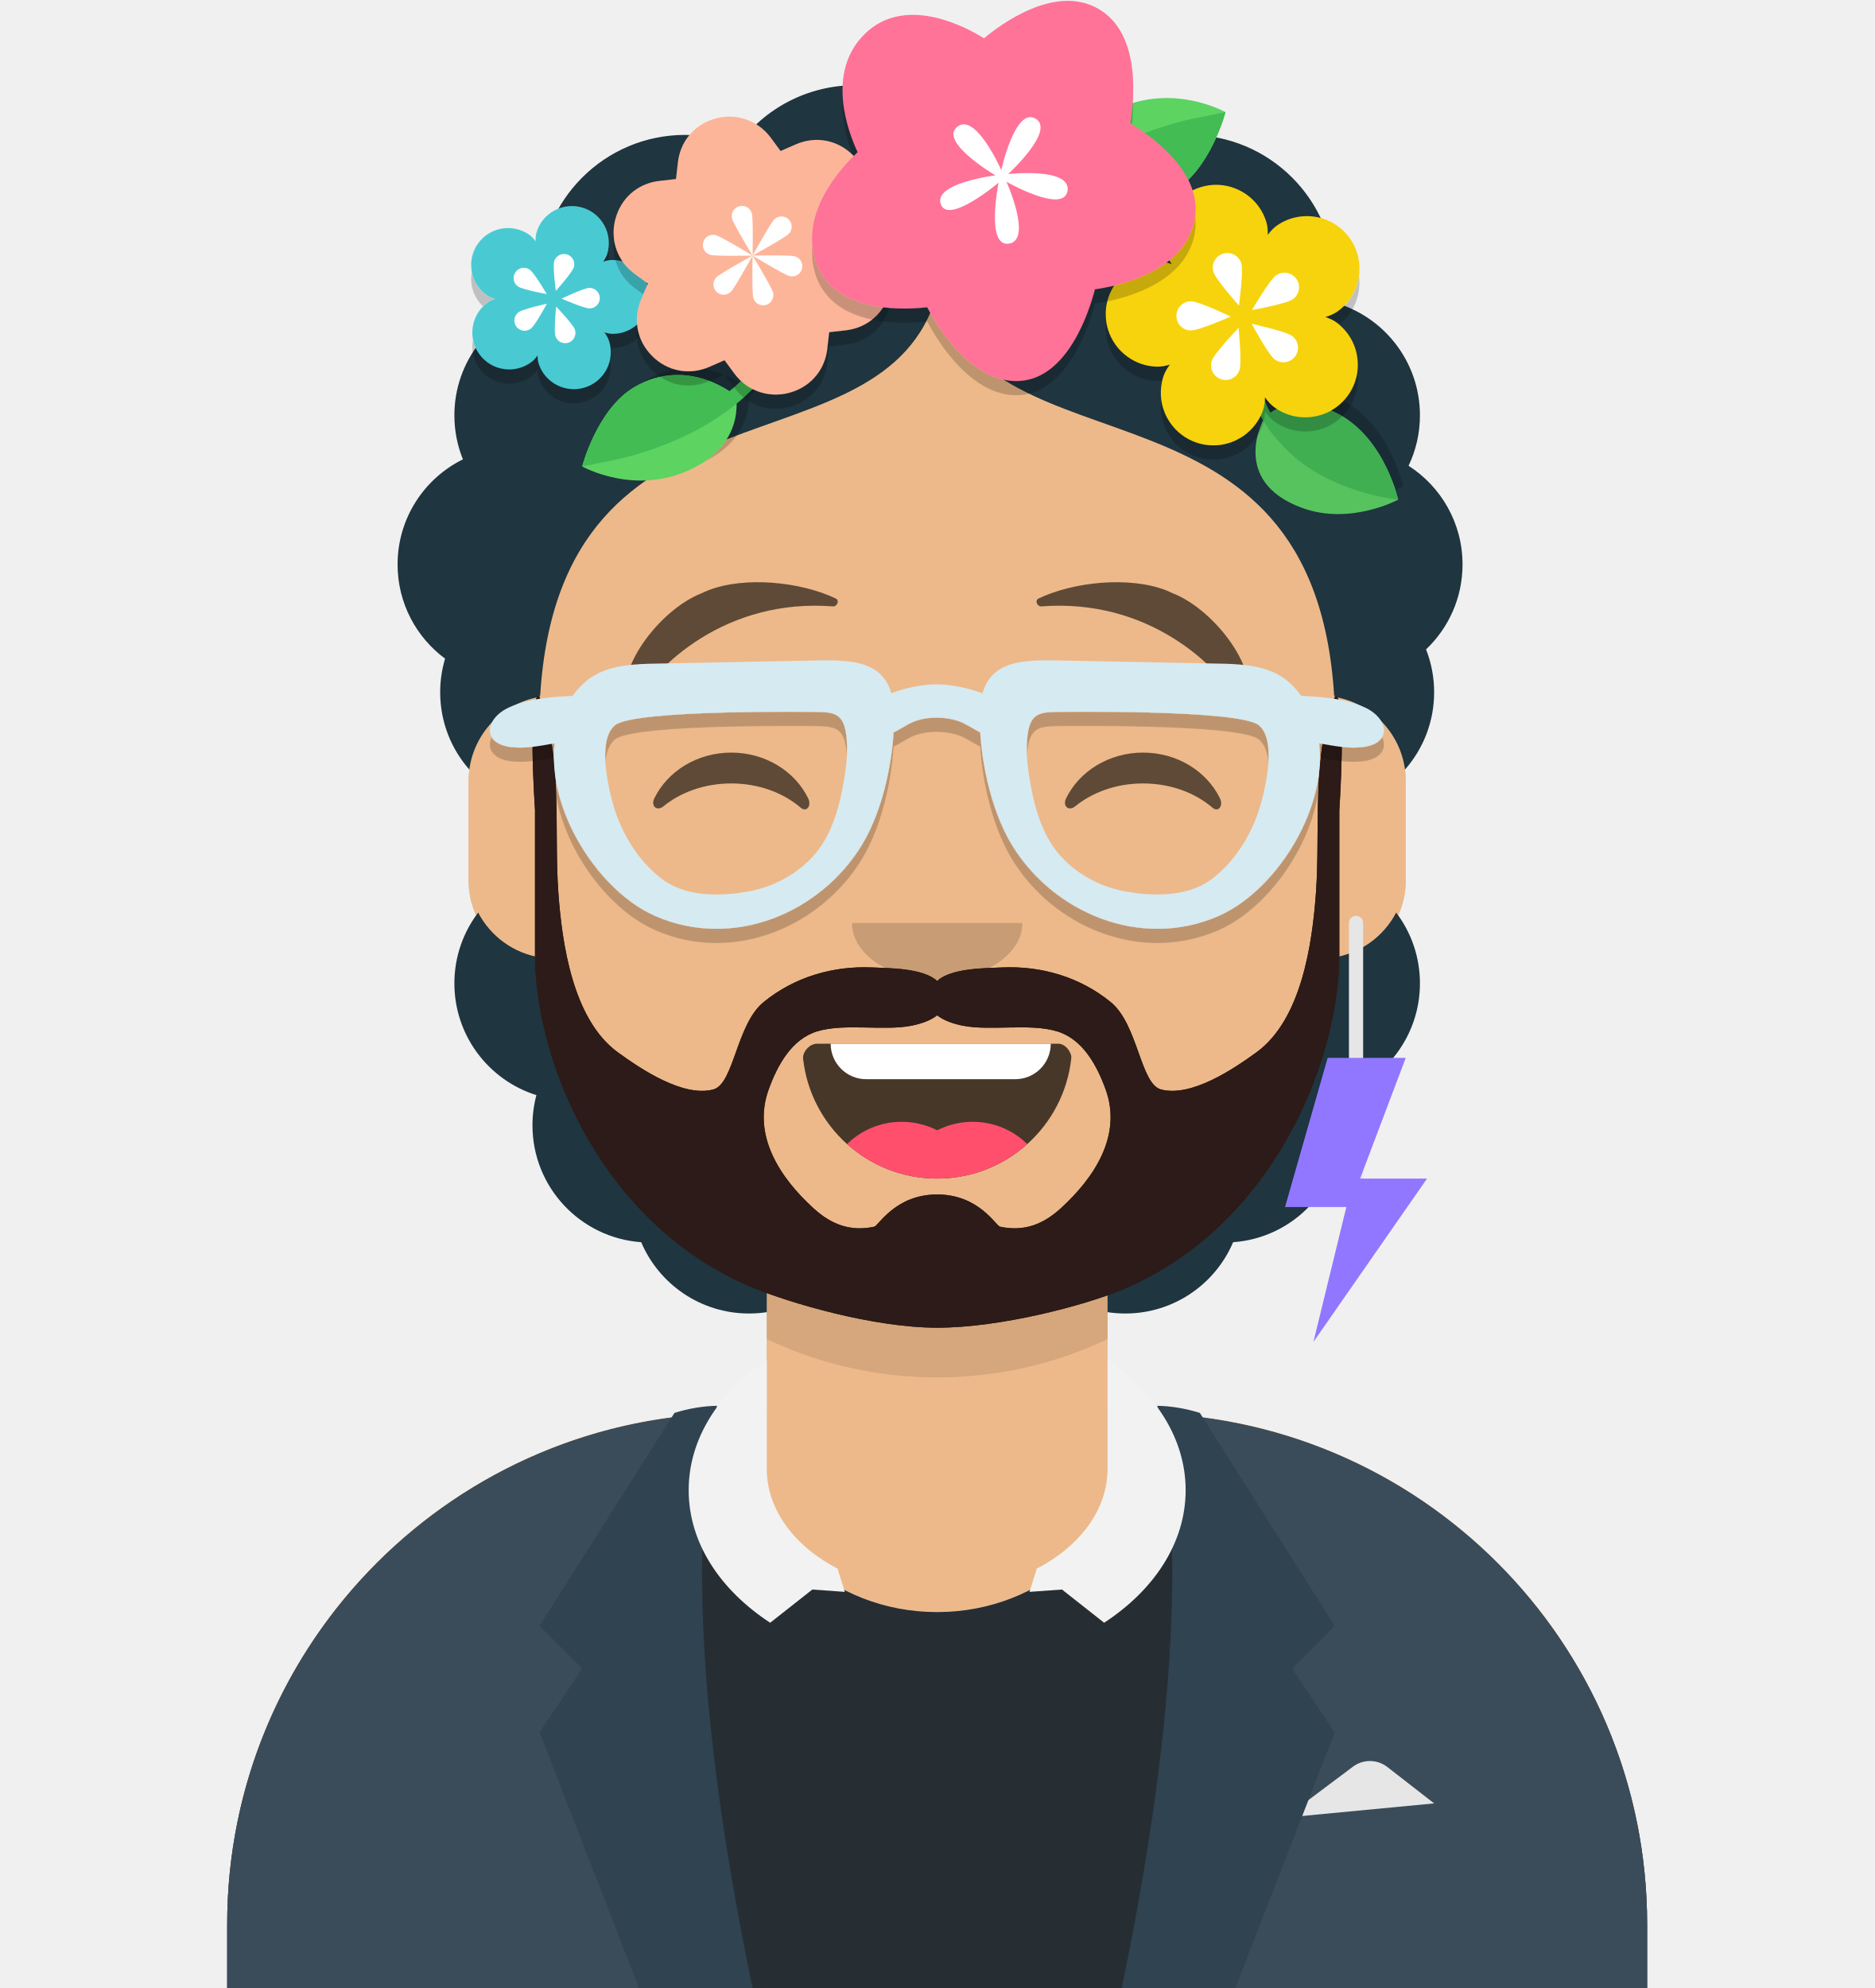
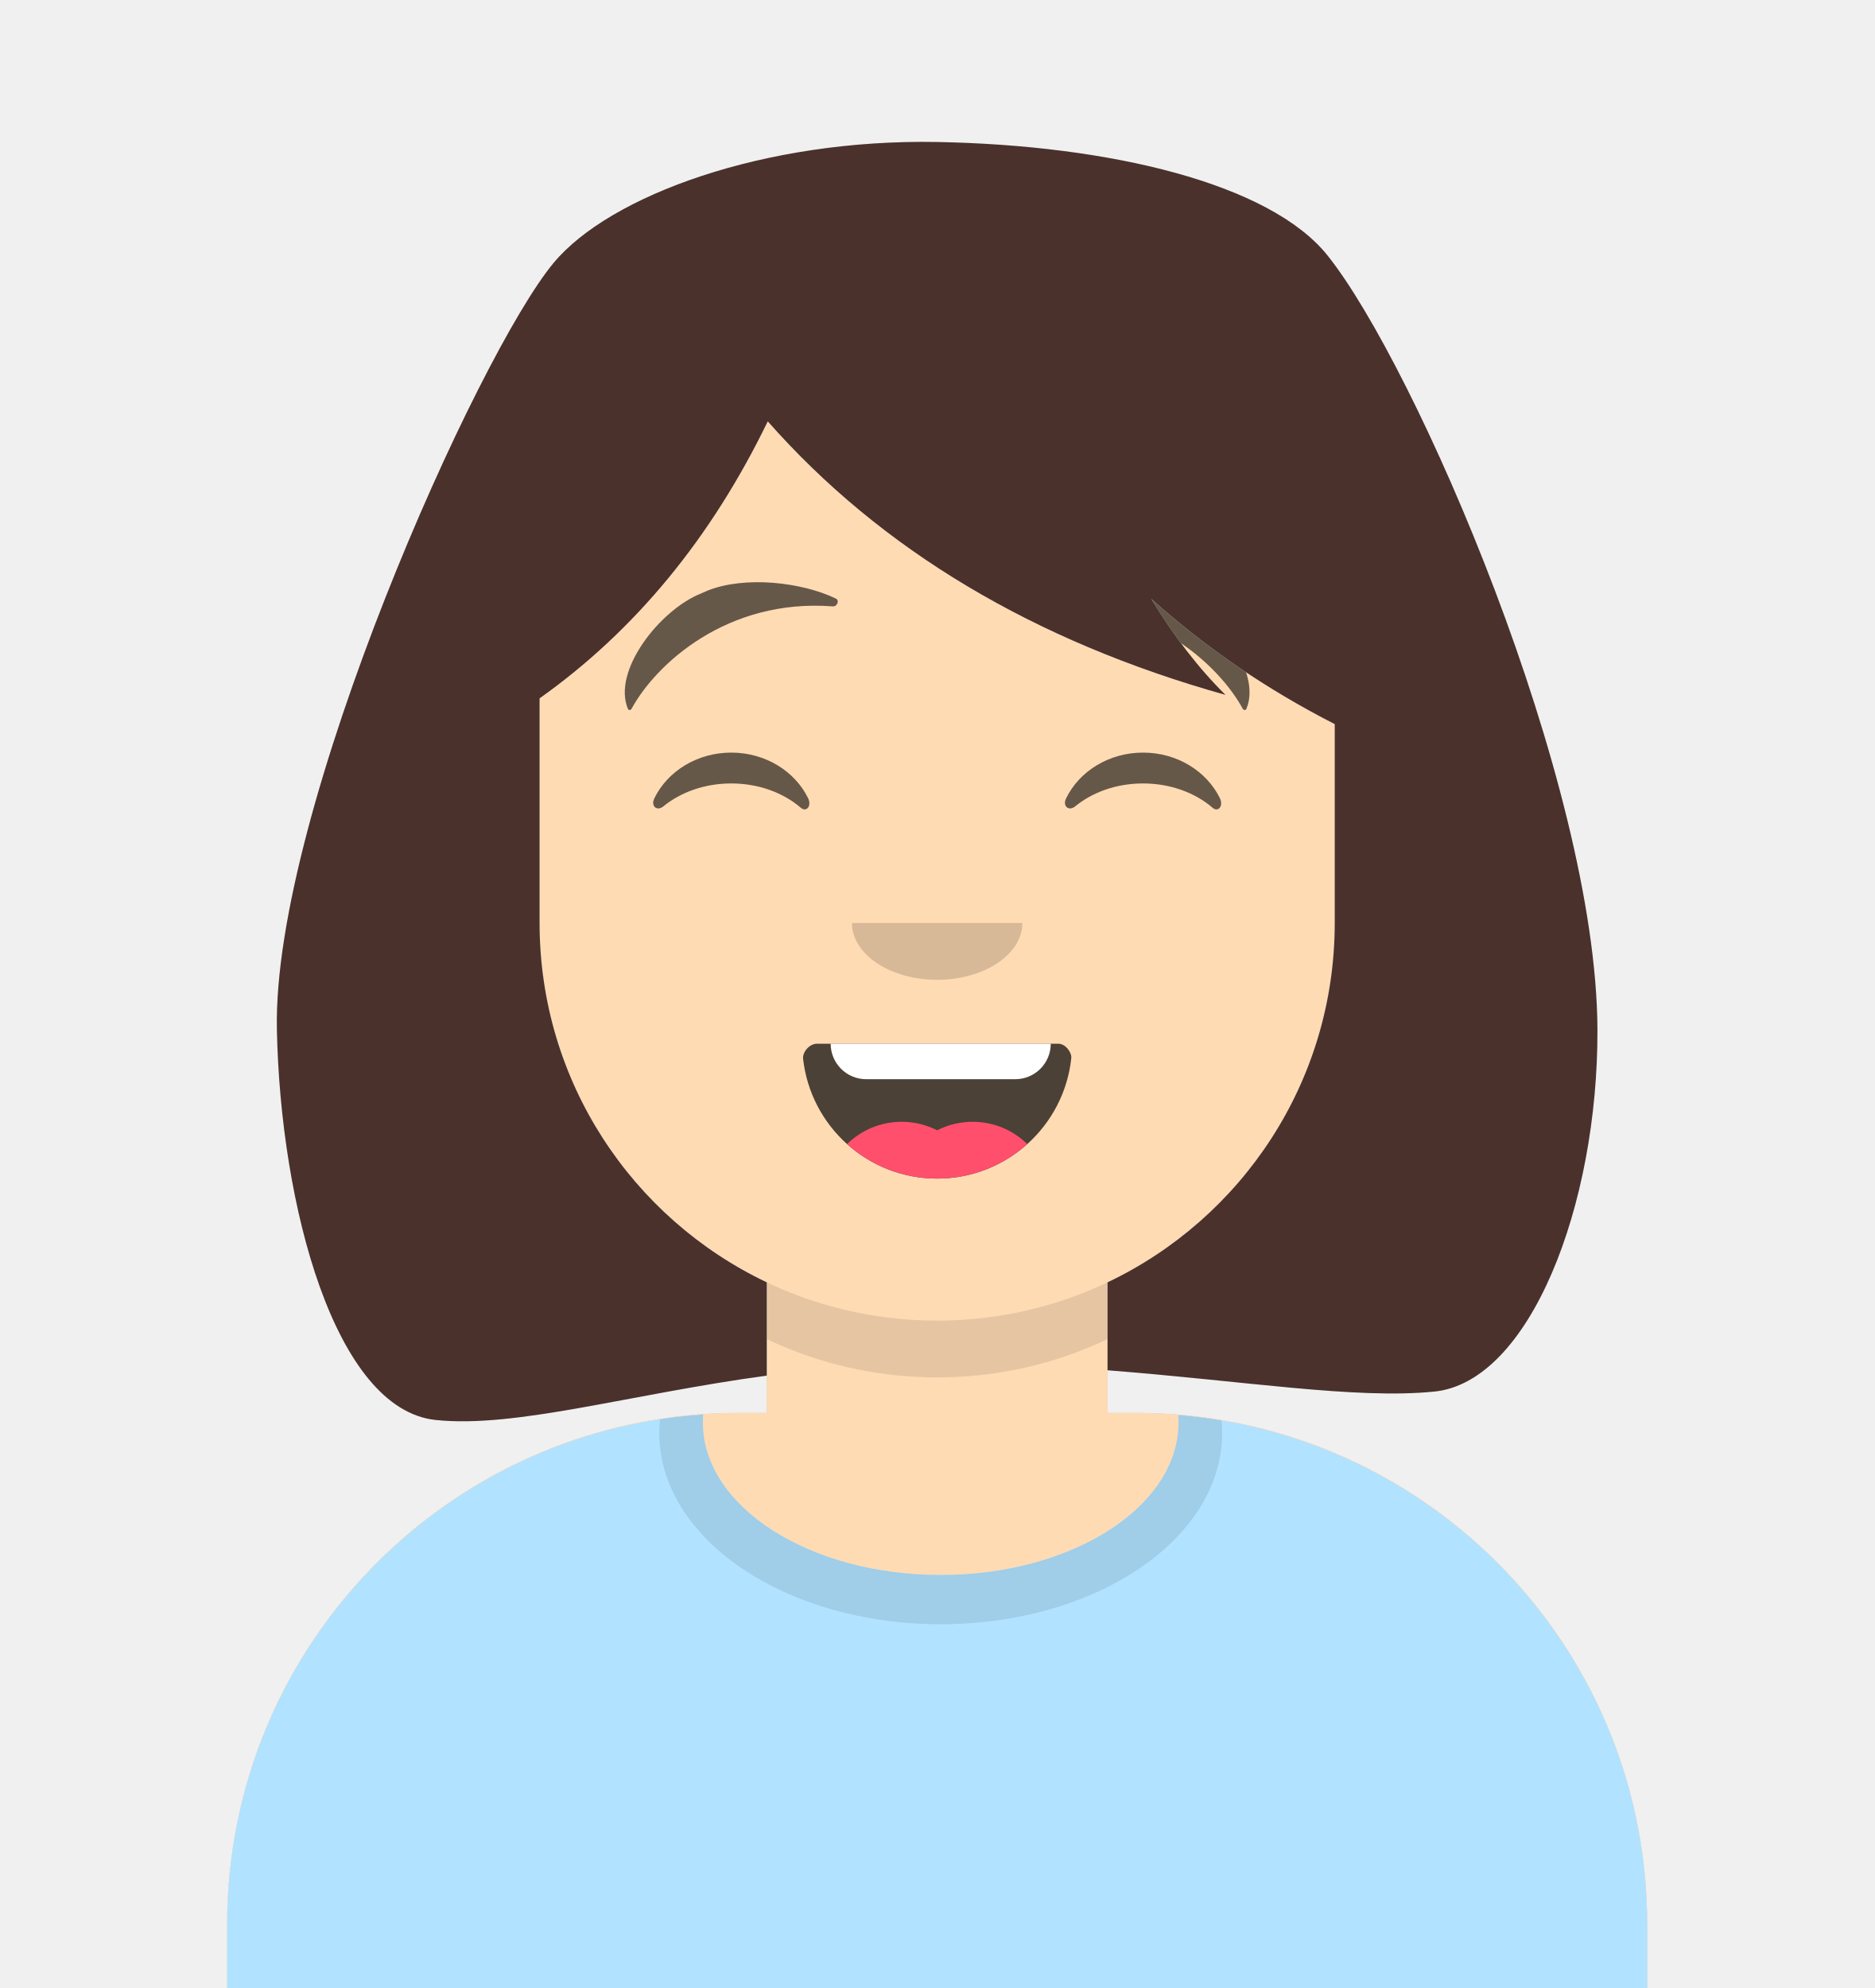
<svg xmlns="http://www.w3.org/2000/svg" xmlns:xlink="http://www.w3.org/1999/xlink" width="264px" height="280px" viewBox="0 0 264 280" version="1.1">
  <defs>
-     <circle id="react-path-1465645" cx="120" cy="120" r="120" />
-     <path d="M12,160 C12,226.274 65.726,280 132,280 C198.274,280 252,226.274 252,160 L264,160 L264,-1.42108547e-14 L-3.19744231e-14,-1.42108547e-14 L-3.19744231e-14,160 L12,160 Z" id="react-path-1465646" />
-     <path d="M124,144.611 L124,163 L128,163 L128,163 C167.765,163 200,195.235 200,235 L200,244 L0,244 L0,235 C-4.86974701e-15,195.235 32.235,163 72,163 L72,163 L76,163 L76,144.611 C58.763,136.422 46.372,119.687 44.305,99.881 C38.48,99.058 34,94.052 34,88 L34,74 C34,68.054 38.325,63.118 44,62.166 L44,56 L44,56 C44,25.072 69.072,5.68137151e-15 100,0 L100,0 L100,0 C130.928,-5.68137151e-15 156,25.072 156,56 L156,62.166 C161.675,63.118 166,68.054 166,74 L166,88 C166,94.052 161.52,99.058 155.695,99.881 C153.628,119.687 141.237,136.422 124,144.611 Z" id="react-path-1465647" />
+     <circle id="react-path-9935565" cx="120" cy="120" r="120" />
+     <path d="M12,160 C12,226.274 65.726,280 132,280 C198.274,280 252,226.274 252,160 L264,160 L264,-1.42108547e-14 L-3.19744231e-14,-1.42108547e-14 L-3.19744231e-14,160 L12,160 Z" id="react-path-9935566" />
+     <path d="M124,144.611 L124,163 L128,163 L128,163 C167.765,163 200,195.235 200,235 L200,244 L0,244 L0,235 C-4.86974701e-15,195.235 32.235,163 72,163 L72,163 L76,163 L76,144.611 C58.763,136.422 46.372,119.687 44.305,99.881 C38.48,99.058 34,94.052 34,88 L34,74 C34,68.054 38.325,63.118 44,62.166 L44,56 L44,56 C44,25.072 69.072,5.68137151e-15 100,0 L100,0 L100,0 C130.928,-5.68137151e-15 156,25.072 156,56 L156,62.166 C161.675,63.118 166,68.054 166,74 L166,88 C166,94.052 161.52,99.058 155.695,99.881 C153.628,119.687 141.237,136.422 124,144.611 Z" id="react-path-9935567" />
  </defs>
  <g id="Avataaar" stroke="none" stroke-width="1" fill="none" fill-rule="evenodd">
    <g transform="translate(-825, -1100)" id="Avataaar/Circle">
      <g transform="translate(825, 1100)">
        <g id="Mask" />
-         <g id="Avataaar" stroke-width="1" fill-rule="evenodd" mask="url(#react-mask-1465649)">
+         <g id="Avataaar" stroke-width="1" fill-rule="evenodd" mask="url(#react-mask-9935569)">
          <g id="Body" transform="translate(32, 36)">
-             <mask id="react-mask-1465650" fill="white">
-               <use xlink:href="#react-path-1465647" />
+             <mask id="react-mask-9935570" fill="white">
+               <use xlink:href="#react-path-9935567" />
            </mask>
-             <use fill="#D0C6AC" xlink:href="#react-path-1465647" />
-             <g id="Skin/👶🏽-03-Brown" mask="url(#react-mask-1465650)" fill="#EDB98A">
+             <use fill="#D0C6AC" xlink:href="#react-path-9935567" />
+             <g id="Skin/👶🏽-03-Brown" mask="url(#react-mask-9935570)" fill="#FFDBB4">
              <g transform="translate(0, 0)" id="Color">
                <rect x="0" y="0" width="264" height="280" />
              </g>
            </g>
-             <path d="M156,79 L156,102 C156,132.928 130.928,158 100,158 C69.072,158 44,132.928 44,102 L44,79 L44,94 C44,124.928 69.072,150 100,150 C130.928,150 156,124.928 156,94 L156,79 Z" id="Neck-Shadow" fill-opacity="0.1" fill="#000000" mask="url(#react-mask-1465650)" />
+             <path d="M156,79 L156,102 C156,132.928 130.928,158 100,158 C69.072,158 44,132.928 44,102 L44,79 L44,94 C44,124.928 69.072,150 100,150 C130.928,150 156,124.928 156,94 L156,79 Z" id="Neck-Shadow" fill-opacity="0.1" fill="#000000" mask="url(#react-mask-9935570)" />
          </g>
-           <g id="Clothing/Blazer-+-Sweater" transform="translate(0, 170)">
+           <g id="Clothing/Shirt-Crew-Neck" transform="translate(0, 170)">
            <defs>
-               <path d="M105.192,29.052 L104,29.052 L104,29.052 C64.235,29.052 32,61.287 32,101.052 L32,110 L232,110 L232,101.052 C232,61.287 199.765,29.052 160,29.052 L160,29.052 L158.808,29.052 C158.935,30.035 159,31.036 159,32.052 C159,45.859 146.912,57.052 132,57.052 C117.088,57.052 105,45.859 105,32.052 C105,31.036 105.065,30.035 105.192,29.052 Z" id="react-path-1465651" />
+               <path d="M165.96,29.295 C202.936,32.325 232,63.294 232,101.052 L232,110 L32,110 L32,101.052 C32,62.953 61.592,31.765 99.045,29.22 C99.015,29.593 99,29.969 99,30.348 C99,42.211 113.998,51.828 132.5,51.828 C151.002,51.828 166,42.211 166,30.348 C166,29.995 165.987,29.644 165.96,29.295 Z" id="react-path-9935571" />
            </defs>
-             <mask id="react-mask-1465652" fill="white">
-               <use xlink:href="#react-path-1465651" />
+             <mask id="react-mask-9935572" fill="white">
+               <use xlink:href="#react-path-9935571" />
            </mask>
-             <use id="Clothes" fill="#E6E6E6" fill-rule="evenodd" xlink:href="#react-path-1465651" />
-             <g id="Color/Palette/Black" mask="url(#react-mask-1465652)" fill-rule="evenodd" fill="#262E33">
+             <use id="Clothes" fill="#E6E6E6" fill-rule="evenodd" xlink:href="#react-path-9935571" />
+             <g id="Color/Palette/Gray-01" mask="url(#react-mask-9935572)" fill-rule="evenodd" fill="#B1E2FF">
              <rect id="🖍Color" x="0" y="0" width="264" height="110" />
            </g>
-             <g id="Blazer" stroke-width="1" fill-rule="evenodd" transform="translate(32, 28)">
-               <path d="M68.785,1.122 C30.512,2.804 1.24427139e-14,34.365 0,73.052 L0,82 L69.362,82 C65.961,69.92 64,55.709 64,40.5 C64,26.173 65.74,12.731 68.785,1.122 Z M131.638,82 L200,82 L200,73.052 C200,34.707 170.025,3.363 132.229,1.174 C135.265,12.771 137,26.194 137,40.5 C137,55.709 135.039,69.92 131.638,82 Z" id="Saco" fill="#3A4C5A" />
-               <path d="M149,58 L158.556,50.833 L158.556,50.833 C159.999,49.751 161.988,49.768 163.412,50.876 L170,56 L149,58 Z" id="Pocket-hanky" fill="#E6E6E6" />
-               <path d="M69,1.13686838e-13 C65,19.333 66.667,46.667 74,82 L58,82 L44,46 L50,37 L44,31 L63,1 C65.028,0.369 67.028,0.036 69,1.13686838e-13 Z" id="Wing" fill="#2F4351" />
-               <path d="M151,1.13686838e-13 C147,19.333 148.667,46.667 156,82 L140,82 L126,46 L132,37 L126,31 L145,1 C147.028,0.369 149.028,0.036 151,1.13686838e-13 Z" id="Wing" fill="#2F4351" transform="translate(141, 41) scale(-1, 1) translate(-141, -41) " />
+             <g id="Shadowy" opacity="0.6" stroke-width="1" fill-rule="evenodd" mask="url(#react-mask-9935572)" fill-opacity="0.16" fill="#000000">
+               <g transform="translate(92, 4)" id="Hola-👋🏼">
+                 <ellipse cx="40.5" cy="27.848" rx="39.635" ry="26.914" />
+               </g>
            </g>
-             <path d="M156,21.539 C162.772,26.136 167,32.656 167,39.888 C167,47.289 162.572,53.945 155.52,58.556 L149.579,53.876 L145,54.208 L146,51.057 L145.922,50.996 C152.022,47.853 156,42.7 156,36.877 L156,21.539 Z M108,21.539 C101.228,26.136 97,32.656 97,39.888 C97,47.289 101.428,53.945 108.48,58.556 L114.421,53.876 L119,54.208 L118,51.057 L118.078,50.996 C111.978,47.853 108,42.7 108,36.877 L108,21.539 Z" id="Collar" fill="#F2F2F2" fill-rule="evenodd" />
          </g>
          <g id="Face" transform="translate(76, 82)" fill="#000000">
            <g id="Mouth/Smile" transform="translate(2, 52)">
              <defs>
-                 <path d="M35.118,15.128 C36.176,24.62 44.226,32 54,32 C63.804,32 71.874,24.574 72.892,15.04 C72.974,14.273 72.117,13 71.043,13 C56.149,13 44.738,13 37.087,13 C36.007,13 35.012,14.178 35.118,15.128 Z" id="react-path-1465653" />
+                 <path d="M35.118,15.128 C36.176,24.62 44.226,32 54,32 C63.804,32 71.874,24.574 72.892,15.04 C72.974,14.273 72.117,13 71.043,13 C56.149,13 44.738,13 37.087,13 C36.007,13 35.012,14.178 35.118,15.128 Z" id="react-path-9935573" />
              </defs>
-               <mask id="react-mask-1465654" fill="white">
-                 <use xlink:href="#react-path-1465653" />
+               <mask id="react-mask-9935574" fill="white">
+                 <use xlink:href="#react-path-9935573" />
              </mask>
-               <use id="Mouth" fill-opacity="0.7" fill="#000000" fill-rule="evenodd" xlink:href="#react-path-1465653" />
-               <rect id="Teeth" fill="#FFFFFF" fill-rule="evenodd" mask="url(#react-mask-1465654)" x="39" y="2" width="31" height="16" rx="5" />
-               <g id="Tongue" stroke-width="1" fill-rule="evenodd" mask="url(#react-mask-1465654)" fill="#FF4F6D">
+               <use id="Mouth" fill-opacity="0.7" fill="#000000" fill-rule="evenodd" xlink:href="#react-path-9935573" />
+               <rect id="Teeth" fill="#FFFFFF" fill-rule="evenodd" mask="url(#react-mask-9935574)" x="39" y="2" width="31" height="16" rx="5" />
+               <g id="Tongue" stroke-width="1" fill-rule="evenodd" mask="url(#react-mask-9935574)" fill="#FF4F6D">
                <g transform="translate(38, 24)">
                  <circle cx="11" cy="11" r="11" />
                  <circle cx="21" cy="11" r="11" />
                </g>
              </g>
            </g>
            <g id="Nose/Default" transform="translate(28, 40)" fill-opacity="0.16">
              <path d="M16,8 C16,12.418 21.373,16 28,16 L28,16 C34.627,16 40,12.418 40,8" id="Nose" />
            </g>
            <g id="Eyes/Happy-😁" transform="translate(0, 8)" fill-opacity="0.6">
              <path d="M16.16,22.447 C18.007,18.649 22.164,16 26.998,16 C31.814,16 35.959,18.63 37.815,22.407 C38.367,23.529 37.582,24.447 36.791,23.767 C34.34,21.66 30.859,20.344 26.998,20.344 C23.257,20.344 19.874,21.579 17.438,23.572 C16.547,24.3 15.62,23.558 16.16,22.447 Z" id="Squint" />
              <path d="M74.16,22.447 C76.007,18.649 80.164,16 84.998,16 C89.814,16 93.959,18.63 95.815,22.407 C96.367,23.529 95.582,24.447 94.791,23.767 C92.34,21.66 88.859,20.344 84.998,20.344 C81.257,20.344 77.874,21.579 75.438,23.572 C74.547,24.3 73.62,23.558 74.16,22.447 Z" id="Squint" />
            </g>
            <g id="Eyebrow/Natural/Raised-Excited-Natural" fill-opacity="0.6">
              <path d="M22.766,1.578 L23.677,1.176 C28.919,-0.905 36.865,-0.033 41.723,2.299 C42.29,2.571 41.902,3.452 41.321,3.407 C26.402,2.256 16.358,11.553 12.946,17.847 C12.845,18.034 12.539,18.055 12.464,17.881 C10.156,12.562 16.913,3.896 22.766,1.578 Z" id="Eye-Browse-Reddit" />
              <path d="M80.766,1.578 L81.677,1.176 C86.919,-0.905 94.865,-0.033 99.723,2.299 C100.29,2.571 99.902,3.452 99.321,3.407 C84.402,2.256 74.358,11.553 70.946,17.847 C70.845,18.034 70.539,18.055 70.464,17.881 C68.156,12.562 74.913,3.896 80.766,1.578 Z" id="Eye-Browse-Reddit" transform="translate(85, 9) scale(-1, 1) translate(-85, -9) " />
            </g>
          </g>
          <g id="Top" stroke-width="1" fill-rule="evenodd">
            <defs>
-               <rect id="react-path-1465664" x="0" y="0" width="264" height="280" />
-               <filter x="-3.8%" y="-6.7%" width="107.7%" height="126.7%" filterUnits="objectBoundingBox" id="react-filter-1465659">
-                 <feOffset dx="0" dy="2" in="SourceAlpha" result="shadowOffsetOuter1" />
-                 <feColorMatrix values="0 0 0 0 0   0 0 0 0 0   0 0 0 0 0  0 0 0 0.2 0" type="matrix" in="shadowOffsetOuter1" result="shadowMatrixOuter1" />
-                 <feMerge>
-                   <feMergeNode in="shadowMatrixOuter1" />
-                   <feMergeNode in="SourceGraphic" />
-                 </feMerge>
-               </filter>
-               <filter x="-6.7%" y="-3.4%" width="113.3%" height="113.8%" filterUnits="objectBoundingBox" id="react-filter-1465660">
-                 <feOffset dx="0" dy="2" in="SourceAlpha" result="shadowOffsetOuter1" />
-                 <feColorMatrix values="0 0 0 0 0   0 0 0 0 0   0 0 0 0 0  0 0 0 0.2 0" type="matrix" in="shadowOffsetOuter1" result="shadowMatrixOuter1" />
-                 <feMerge>
-                   <feMergeNode in="shadowMatrixOuter1" />
-                   <feMergeNode in="SourceGraphic" />
-                 </feMerge>
-               </filter>
-               <filter x="-6.7%" y="-3.4%" width="113.3%" height="113.8%" filterUnits="objectBoundingBox" id="react-filter-1465661">
-                 <feOffset dx="0" dy="2" in="SourceAlpha" result="shadowOffsetOuter1" />
-                 <feColorMatrix values="0 0 0 0 0   0 0 0 0 0   0 0 0 0 0  0 0 0 0.2 0" type="matrix" in="shadowOffsetOuter1" result="shadowMatrixOuter1" />
-                 <feMerge>
-                   <feMergeNode in="shadowMatrixOuter1" />
-                   <feMergeNode in="SourceGraphic" />
-                 </feMerge>
-               </filter>
-               <filter x="-3.8%" y="-3.8%" width="107.7%" height="115.4%" filterUnits="objectBoundingBox" id="react-filter-1465655">
-                 <feOffset dx="0" dy="2" in="SourceAlpha" result="shadowOffsetOuter1" />
-                 <feColorMatrix values="0 0 0 0 0   0 0 0 0 0   0 0 0 0 0  0 0 0 0.2 0" type="matrix" in="shadowOffsetOuter1" result="shadowMatrixOuter1" />
-                 <feMerge>
-                   <feMergeNode in="shadowMatrixOuter1" />
-                   <feMergeNode in="SourceGraphic" />
-                 </feMerge>
-               </filter>
-               <filter x="-2.5%" y="-2.5%" width="105.0%" height="110.0%" filterUnits="objectBoundingBox" id="react-filter-1465656">
-                 <feOffset dx="0" dy="2" in="SourceAlpha" result="shadowOffsetOuter1" />
-                 <feColorMatrix values="0 0 0 0 0   0 0 0 0 0   0 0 0 0 0  0 0 0 0.2 0" type="matrix" in="shadowOffsetOuter1" result="shadowMatrixOuter1" />
-                 <feMerge>
-                   <feMergeNode in="shadowMatrixOuter1" />
-                   <feMergeNode in="SourceGraphic" />
-                 </feMerge>
-               </filter>
-               <filter x="-2.7%" y="-2.7%" width="105.4%" height="110.8%" filterUnits="objectBoundingBox" id="react-filter-1465657">
-                 <feOffset dx="0" dy="2" in="SourceAlpha" result="shadowOffsetOuter1" />
-                 <feColorMatrix values="0 0 0 0 0   0 0 0 0 0   0 0 0 0 0  0 0 0 0.2 0" type="matrix" in="shadowOffsetOuter1" result="shadowMatrixOuter1" />
-                 <feMerge>
-                   <feMergeNode in="shadowMatrixOuter1" />
-                   <feMergeNode in="SourceGraphic" />
-                 </feMerge>
-               </filter>
-               <filter x="-1.8%" y="-1.9%" width="103.6%" height="107.4%" filterUnits="objectBoundingBox" id="react-filter-1465658">
-                 <feOffset dx="0" dy="2" in="SourceAlpha" result="shadowOffsetOuter1" />
-                 <feColorMatrix values="0 0 0 0 0   0 0 0 0 0   0 0 0 0 0  0 0 0 0.2 0" type="matrix" in="shadowOffsetOuter1" result="shadowMatrixOuter1" />
-                 <feMerge>
-                   <feMergeNode in="shadowMatrixOuter1" />
-                   <feMergeNode in="SourceGraphic" />
-                 </feMerge>
-               </filter>
-               <path d="M65.18,77.737 C67.363,76.105 80.407,75.479 82.758,74.089 C83.492,73.655 84.061,73.216 84.5,72.78 C84.939,73.216 85.509,73.655 86.242,74.089 C88.593,75.479 101.637,76.105 103.82,77.737 C106.03,79.391 107.644,83.185 107.467,86.151 C107.255,89.71 103.361,98.203 93.672,99.181 C91.558,96.828 88.237,95.31 84.5,95.31 C80.763,95.31 77.442,96.828 75.328,99.181 C65.639,98.203 61.745,89.71 61.533,86.151 C61.357,83.185 62.97,79.391 65.18,77.737 M103.142,94.906 C103.143,94.906 103.145,94.905 103.146,94.905 C103.144,94.905 103.143,94.906 103.142,94.906 M65.845,94.901 C65.849,94.903 65.857,94.906 65.862,94.908 C65.857,94.906 65.851,94.903 65.845,94.901 M144.863,55.985 C144.474,50.03 143.278,44.152 142.234,38.286 C141.953,36.707 140.424,26 139.735,26 C139.502,35.109 138.702,44.08 137.67,53.139 C137.361,55.848 137.038,58.556 136.825,61.274 C136.654,63.47 136.96,66.122 136.428,68.246 C135.749,70.952 132.348,73.478 129.703,74.411 C123.103,76.737 117.598,67.108 111.961,64.291 C104.643,60.635 92.064,59.764 84.582,64.53 C76.936,59.764 64.357,60.635 57.039,64.291 C51.402,67.108 45.897,76.737 39.297,74.411 C36.652,73.478 33.25,70.952 32.572,68.246 C32.04,66.122 32.346,63.47 32.175,61.274 C31.962,58.556 31.639,55.848 31.33,53.139 C30.298,44.08 29.497,35.109 29.265,26 C28.576,26 27.047,36.707 26.766,38.286 C25.722,44.152 24.526,50.03 24.138,55.985 C23.739,62.105 24.215,68.167 25.47,74.163 C26.069,77.028 26.769,79.876 27.519,82.704 C28.353,85.847 27.199,91.966 27.572,95.192 C28.279,101.296 31.154,113.2 34.383,118.451 C35.944,120.989 37.773,122.574 39.816,124.619 C41.783,126.588 42.604,129.64 44.726,131.737 C48.682,135.645 54.446,137.971 60.366,138.543 C65.677,143.05 74.506,146 84.5,146 C94.495,146 103.323,143.05 108.635,138.543 C114.554,137.971 120.318,135.645 124.274,131.737 C126.396,129.64 127.217,126.588 129.184,124.619 C131.226,122.574 133.056,120.989 134.617,118.451 C137.846,113.2 140.721,101.296 141.428,95.192 C141.801,91.966 140.647,85.847 141.481,82.704 C142.232,79.876 142.931,77.028 143.531,74.163 C144.785,68.167 145.261,62.105 144.863,55.985 Z" id="react-path-1465663" />
+               <rect id="react-path-9935577" x="0" y="0" width="264" height="280" />
+               <path d="M38,79.36 L38,111 C38,133.339 51.08,152.623 70,161.611 L70,174.746 C50.363,177.434 34.641,182.164 23.385,181 C9.162,179.531 1.496,150.796 1,126 C0.383,95.164 29.319,30.795 40,18 C47.923,8.509 69.695,0.551 94,1 C118.305,1.449 140.862,6.812 149,17 C161.324,32.428 186.869,91.079 187,126 C187.094,150.8 177.463,175.66 164,177 C152.921,178.103 137.476,175.511 118,173.997 L118,161.611 C136.92,152.623 150,133.339 150,111 L150,82.988 C140.479,78.131 131.863,72.248 124.154,65.341 C127.362,70.637 130.849,75.148 134.613,78.873 C107.596,71.293 86.106,58.45 70.141,40.345 C62.16,56.81 51.446,69.814 38,79.36 Z" id="react-path-9935578" />
            </defs>
-             <mask id="react-mask-1465662" fill="white">
-               <use xlink:href="#react-path-1465664" />
+             <mask id="react-mask-9935575" fill="white">
+               <use xlink:href="#react-path-9935577" />
            </mask>
            <g id="Mask" />
-             <g id="Top/Long-Hair/Frida" mask="url(#react-mask-1465662)">
+             <g id="Top/Long-Hair/Bob" mask="url(#react-mask-9935575)">
              <g transform="translate(-1, 0)">
-                 <g id="Cabello" stroke-width="1" fill-rule="evenodd" transform="translate(57, 12)">
-                   <path d="M132,85.937 L132,86.166 C137.155,87.031 141.196,91.183 141.893,96.393 C144.45,93.487 146,89.675 146,85.5 C146,83.37 145.596,81.334 144.862,79.465 C148.027,76.459 150,72.21 150,67.5 C150,61.664 146.97,56.536 142.398,53.602 C143.425,51.451 144,49.043 144,46.5 C144,38.865 138.815,32.442 131.773,30.559 C131.923,29.561 132,28.539 132,27.5 C132,16.178 122.822,7 111.5,7 C108.871,7 106.357,7.495 104.047,8.397 C100.317,3.306 94.295,0 87.5,0 C83.238,0 79.279,1.301 76,3.527 C72.721,1.301 68.762,0 64.5,0 C57.705,0 51.683,3.306 47.953,8.397 C45.643,7.495 43.129,7 40.5,7 C29.178,7 20,16.178 20,27.5 C20,28.539 20.077,29.561 20.227,30.559 C13.185,32.442 8,38.865 8,46.5 C8,48.692 8.427,50.784 9.203,52.697 C3.75,55.39 0,61.007 0,67.5 C0,72.938 2.631,77.761 6.689,80.767 C6.241,82.267 6,83.855 6,85.5 C6,89.675 7.55,93.487 10.107,96.393 C10.804,91.183 14.845,87.031 20,86.166 L20,85.937 C20.028,85.958 20.055,85.979 20.083,86 C22.986,38.853 68.553,55.742 76,29.336 C83.447,55.742 129.014,38.853 131.917,86 C131.945,85.979 131.972,85.958 132,85.937 Z M52,168.611 L52,172.812 C51.185,172.936 50.35,173 49.5,173 C42.679,173 36.825,168.861 34.312,162.958 C25.754,162.349 19,155.213 19,146.5 C19,145.029 19.192,143.603 19.554,142.246 C12.858,140.144 8,133.889 8,126.5 C8,122.756 9.247,119.302 11.349,116.533 C13.087,119.871 16.347,122.289 20.209,122.867 C21.952,143.115 34.469,160.283 52,168.611 Z M100,168.611 L100,172.812 C100.815,172.936 101.65,173 102.5,173 C109.321,173 115.175,168.861 117.688,162.958 C126.246,162.349 133,155.213 133,146.5 C133,145.029 132.808,143.603 132.446,142.246 C139.142,140.144 144,133.889 144,126.5 C144,122.756 142.753,119.302 140.651,116.533 C138.913,119.871 135.653,122.289 131.791,122.867 C130.048,143.115 117.531,160.283 100,168.611 Z" fill="#1F3540" />
-                 </g>
-                 <g id="Ornamentos" stroke-width="1" fill-rule="evenodd" transform="translate(67, 0)">
-                   <g id="hoja" filter="url(#react-filter-1465659)" opacity="0.9" transform="translate(120, 64.5) scale(1, -1) rotate(-20) translate(-120, -64.5) translate(107, 57)" fill-rule="nonzero">
-                     <path d="M3.611,10 C3.611,10 1.95,0 13,0 C20.222,0 25.278,5.714 25.278,5.714 C25.278,5.714 19.861,14.286 11.556,14.286 C5.056,14.286 3.611,10 3.611,10 Z" id="leaf" fill="#5DD362" />
-                     <path d="M25.278,5.714 C25.278,5.714 19.861,14.286 11.556,14.286 C7.222,14.286 5.128,12.357 4.189,11.071 C2.094,12.857 1.372,14.5 1.372,14.571 C1.3,14.857 1.011,15 0.722,15 C0.65,15 0.506,15 0.433,14.929 C0.072,14.786 -0.072,14.357 0.072,14 C0.144,13.786 1.95,9.857 7.439,7.286 C15.383,3.143 25.278,5.714 25.278,5.714 Z" id="leaf" fill="#42BC53" />
-                   </g>
-                   <g id="hoja" filter="url(#react-filter-1465660)" transform="translate(93.30737, 21.74519) scale(-1, -1) rotate(-120) translate(-93.30737, -21.74519) translate(85.80737, 7.245191)">
-                     <path d="M15,12 C15,5.9 9,0 9,0 C9,0 1.7,4.3 1,13 C0.3,21.7 6.8,23.7 6.8,23.7 C6.8,23.7 15,20.8 15,12 Z" id="leaf" fill="#5DD362" />
-                     <path d="M8,29 C8.1,29 8.2,29 8.3,28.9 C8.8,28.7 9.1,28.1 8.9,27.6 C8.4,26.1 8,24.7 7.8,23.2 C10,22.2 15,18.9 15,12 C15,5.9 9,0 9,0 C9,0 8.6,1.1 8,3 C8,3 8,3 8,3 C7.8,3.5 2.8,16.6 7.1,28.3 C7.2,28.7 7.6,29 8,29 Z" id="leaf" fill="#42BC53" />
-                   </g>
-                   <g id="hoja" filter="url(#react-filter-1465661)" transform="translate(29.30737, 59.74519) rotate(-120) translate(-29.30737, -59.74519) translate(21.80737, 45.24519)">
-                     <path d="M15,12 C15,5.9 9,0 9,0 C9,0 1.7,4.3 1,13 C0.3,21.7 6.8,23.7 6.8,23.7 C6.8,23.7 15,20.8 15,12 Z" id="leaf" fill="#5DD362" />
-                     <path d="M8,29 C8.1,29 8.2,29 8.3,28.9 C8.8,28.7 9.1,28.1 8.9,27.6 C8.4,26.1 8,24.7 7.8,23.2 C10,22.2 15,18.9 15,12 C15,5.9 9,0 9,0 C9,0 8.6,1.1 8,3 C8,3 8,3 8,3 C7.8,3.5 2.8,16.6 7.1,28.3 C7.2,28.7 7.6,29 8,29 Z" id="leaf" fill="#42BC53" />
-                   </g>
-                   <g id="Flor" filter="url(#react-filter-1465655)" transform="translate(13, 42) scale(-1, 1) translate(-13, -42) translate(0, 29)">
-                     <path d="M24.424,20.956 C25.26,19.847 25.614,18.478 25.421,17.103 C25.228,15.727 24.51,14.509 23.402,13.674 C23.102,13.448 22.708,13.263 22.26,13.106 C22.713,12.965 23.114,12.793 23.42,12.579 C25.769,10.934 26.342,7.685 24.697,5.336 C23.053,2.988 19.804,2.415 17.455,4.059 C17.149,4.274 16.851,4.592 16.562,4.97 C16.568,4.495 16.529,4.061 16.419,3.703 C16.013,2.375 15.114,1.284 13.887,0.632 C12.661,-0.02 11.254,-0.155 9.926,0.251 C7.184,1.089 5.635,4.002 6.473,6.744 C6.582,7.1 6.787,7.479 7.055,7.868 C6.607,7.717 6.186,7.625 5.814,7.618 C2.947,7.568 0.574,9.86 0.523,12.727 C0.504,13.865 0.853,14.926 1.461,15.794 C2.384,17.111 3.904,17.987 5.632,18.017 C6.005,18.023 6.428,17.946 6.881,17.811 C6.599,18.19 6.382,18.562 6.261,18.914 C5.698,20.549 6,22.276 6.923,23.594 C7.531,24.462 8.408,25.153 9.484,25.524 C12.195,26.457 15.16,25.01 16.093,22.299 C16.215,21.947 16.272,21.52 16.284,21.047 C16.557,21.433 16.844,21.755 17.141,21.979 C18.251,22.815 19.619,23.169 20.994,22.976 C22.371,22.783 23.589,22.065 24.424,20.956 Z" fill="#4ACAD3" fill-rule="nonzero" />
-                     <path d="M11.178,8.64 C10.945,7.877 11.374,7.069 12.137,6.836 C12.9,6.603 13.708,7.032 13.941,7.795 C14.174,8.558 13.709,11.977 13.709,11.977 C13.709,11.977 11.411,9.403 11.178,8.64 Z M8.936,14.437 C8.138,14.423 7.502,13.766 7.517,12.968 C7.531,12.17 8.188,11.535 8.986,11.549 C9.784,11.563 12.891,13.062 12.891,13.062 C12.891,13.062 9.733,14.451 8.936,14.437 Z M14.993,12.419 C14.993,12.419 16.731,9.439 17.385,8.981 C18.039,8.523 18.939,8.682 19.397,9.336 C19.854,9.989 19.696,10.89 19.042,11.347 C18.388,11.805 14.993,12.419 14.993,12.419 Z M11.92,19.257 C11.166,18.997 10.765,18.175 11.025,17.421 C11.284,16.666 13.671,14.175 13.671,14.175 C13.671,14.175 14.016,17.607 13.757,18.362 C13.497,19.116 12.675,19.517 11.92,19.257 Z M17.24,17.296 C16.602,16.816 14.969,13.777 14.969,13.777 C14.969,13.777 18.341,14.509 18.978,14.989 C19.615,15.469 19.743,16.375 19.262,17.012 C18.782,17.649 17.876,17.777 17.24,17.296 Z" fill="#FFFFFF" />
-                   </g>
-                   <g id="Flor" filter="url(#react-filter-1465656)" transform="translate(20, 16)">
-                     <path d="M30.526,33.098 L30.784,30.784 L33.098,30.525 C35.945,30.205 38.208,28.408 39.152,25.714 C40.218,22.672 39.217,19.355 36.605,17.433 L34.731,16.053 L35.663,13.919 C36.892,11.113 36.308,8.024 34.142,5.858 C31.976,3.692 28.887,3.108 26.08,4.336 L23.947,5.269 L22.567,3.394 C20.644,0.786 17.327,-0.218 14.284,0.848 C11.592,1.791 9.793,4.055 9.475,6.902 L9.216,9.215 L6.902,9.475 C4.055,9.794 1.791,11.592 0.848,14.285 C-0.09,16.961 0.55,19.846 2.517,21.813 L2.517,21.813 C2.786,22.082 3.08,22.335 3.394,22.566 L5.269,23.946 L4.335,26.08 C3.109,28.887 3.692,31.976 5.858,34.142 C8.024,36.308 11.113,36.891 13.92,35.665 L16.054,34.731 L17.434,36.606 C19.351,39.217 22.674,40.218 25.717,39.153 C28.41,38.208 30.207,35.945 30.526,33.098 Z" fill="#FDB599" fill-rule="nonzero" />
-                     <path d="M22.882,25.191 C23.088,25.959 22.632,26.749 21.863,26.955 C21.095,27.16 20.305,26.704 20.1,25.936 C19.894,25.169 20,20 20,20 C20,20 17.508,24.529 16.945,25.091 C16.384,25.653 15.471,25.653 14.909,25.091 C14.347,24.529 14.347,23.616 14.909,23.055 C15.471,22.492 20,20 20,20 C20,20 14.832,20.106 14.064,19.9 C13.295,19.695 12.84,18.905 13.045,18.137 C13.251,17.368 14.041,16.912 14.809,17.118 C15.577,17.324 20,20 20,20 C20,20 17.324,15.577 17.118,14.809 C16.912,14.041 17.368,13.251 18.137,13.045 C18.905,12.84 19.695,13.295 19.9,14.064 C20.106,14.832 20,20 20,20 C20,20 22.492,15.471 23.055,14.909 C23.617,14.347 24.529,14.347 25.091,14.909 C25.653,15.471 25.653,16.383 25.091,16.945 C24.529,17.508 20,20 20,20 C20,20 25.169,19.894 25.936,20.1 C26.704,20.305 27.16,21.095 26.955,21.863 C26.749,22.632 25.959,23.088 25.191,22.882 C24.423,22.676 20,20 20,20 C20,20 22.675,24.422 22.882,25.191 Z" fill="#FFFFFF" />
-                   </g>
-                   <g id="Flor" filter="url(#react-filter-1465657)" transform="translate(89, 26)">
-                     <path d="M34.758,29.822 C35.947,28.244 36.451,26.296 36.176,24.339 C35.901,22.381 34.88,20.648 33.302,19.459 C32.876,19.138 32.315,18.875 31.677,18.651 C32.322,18.45 32.893,18.206 33.329,17.9 C36.671,15.56 37.487,10.937 35.146,7.594 C32.806,4.252 28.182,3.437 24.84,5.777 C24.404,6.083 23.98,6.535 23.57,7.073 C23.578,6.397 23.522,5.779 23.366,5.27 C22.788,3.38 21.508,1.827 19.763,0.9 C18.018,-0.029 16.015,-0.22 14.125,0.357 C10.223,1.55 8.019,5.695 9.211,9.597 C9.367,10.104 9.658,10.643 10.04,11.196 C9.403,10.981 8.804,10.851 8.273,10.842 C4.194,10.771 0.817,14.031 0.745,18.112 C0.718,19.732 1.214,21.24 2.079,22.475 C3.393,24.351 5.555,25.597 8.015,25.639 C8.545,25.648 9.148,25.538 9.792,25.346 C9.391,25.886 9.082,26.415 8.909,26.916 C8.108,29.243 8.538,31.7 9.852,33.576 C10.717,34.812 11.966,35.795 13.497,36.322 C17.355,37.651 21.574,35.591 22.902,31.734 C23.075,31.232 23.157,30.625 23.173,29.952 C23.562,30.501 23.97,30.959 24.393,31.278 C25.972,32.468 27.919,32.971 29.877,32.696 C31.835,32.422 33.569,31.401 34.758,29.822 Z" fill="#F7D30C" fill-rule="nonzero" />
-                     <path d="M15.908,12.295 C15.576,11.21 16.187,10.06 17.272,9.729 C18.358,9.397 19.507,10.008 19.839,11.093 C20.17,12.179 19.509,17.044 19.509,17.044 C19.509,17.044 16.239,13.381 15.908,12.295 Z M12.716,20.545 C11.581,20.525 10.677,19.59 10.697,18.454 C10.717,17.319 11.653,16.415 12.788,16.435 C13.923,16.455 18.346,18.588 18.346,18.588 C18.346,18.588 13.851,20.565 12.716,20.545 Z M21.336,17.673 C21.336,17.673 23.81,13.432 24.74,12.781 C25.67,12.129 26.952,12.355 27.603,13.285 C28.254,14.215 28.028,15.497 27.098,16.148 C26.168,16.799 21.336,17.673 21.336,17.673 Z M16.963,27.404 C15.89,27.035 15.32,25.865 15.689,24.791 C16.058,23.718 19.454,20.172 19.454,20.172 C19.454,20.172 19.946,25.057 19.577,26.13 C19.207,27.203 18.037,27.774 16.963,27.404 Z M24.533,24.614 C23.626,23.931 21.303,19.606 21.303,19.606 C21.303,19.606 26.1,20.648 27.007,21.331 C27.914,22.014 28.095,23.303 27.412,24.209 C26.729,25.116 25.439,25.297 24.533,24.614 Z" fill="#FFFFFF" />
-                   </g>
-                   <g id="Flor" filter="url(#react-filter-1465658)" transform="translate(48, 0)">
-                     <path d="M54.138,31.546 C55.963,24.563 48.144,19.132 45.185,17.362 C45.699,14.428 46.857,4.801 40.717,1.246 C34.612,-2.288 26.924,3.45 24.601,5.394 C24.401,5.269 24.166,5.126 23.898,4.971 C20.831,3.196 13.13,-0.381 7.85,4.736 C2.205,10.204 5.537,18.739 6.805,21.434 C4.646,23.445 -1.579,30.026 0.987,37.024 C1.693,38.953 2.998,40.48 4.869,41.562 C8.9,43.896 14.476,43.52 16.592,43.269 C17.585,45.15 20.422,49.981 24.48,52.33 C26.15,53.297 27.855,53.743 29.55,53.655 C36.455,53.297 39.466,43.66 40.22,40.743 C43.081,40.347 52.306,38.544 54.138,31.546 Z" fill="#FF7398" fill-rule="nonzero" />
-                     <path d="M27.764,25.603 C27.764,25.603 31.449,33.791 28.118,34.314 C24.784,34.834 26.657,25.722 26.657,25.722 C26.657,25.722 19.546,31.729 18.507,28.75 C17.468,25.771 26.209,24.702 26.209,24.702 C26.209,24.702 18.221,20.01 20.815,17.866 C23.409,15.722 27.031,23.958 27.031,23.958 C27.031,23.958 28.976,15.039 31.851,16.704 C34.727,18.368 27.994,24.515 27.994,24.515 C27.994,24.515 36.871,23.526 36.364,26.867 C35.859,30.209 27.764,25.603 27.764,25.603 Z" fill="#FFFFFF" />
-                   </g>
-                 </g>
-                 <g id="Arete" stroke-width="1" fill-rule="evenodd" transform="translate(182, 129)">
-                   <rect id="Cadenita" fill="#E6E6E6" x="9" y="0" width="2" height="39" rx="1" />
-                   <polygon id="Rayo" fill="#9177FF" fill-rule="nonzero" points="20 37 10.57 37 17 20 6 20 0 41 8.636 41 4 60" />
-                 </g>
-                 <g id="Facial-Hair/Beard-Light" transform="translate(49, 72)">
-                   <defs>
-                     <path d="M101.428,98.169 C98.915,100.463 96.237,101.494 92.853,100.773 C92.271,100.649 89.896,96.235 84,96.235 C78.103,96.235 75.729,100.649 75.147,100.773 C71.762,101.494 69.085,100.463 66.571,98.169 C61.846,93.856 57.917,87.908 60.278,81.419 C61.508,78.037 63.51,74.324 67.151,73.246 C71.038,72.096 76.497,73.244 80.415,72.458 C81.684,72.204 83.071,71.751 84,71 C84.929,71.751 86.316,72.204 87.585,72.458 C91.503,73.244 96.961,72.096 100.849,73.246 C104.49,74.324 106.491,78.037 107.722,81.419 C110.083,87.908 106.154,93.856 101.428,98.169 M140.081,26 C136.671,34.4 137.988,44.858 137.357,53.676 C136.844,60.843 135.337,71.586 128.973,76.215 C125.718,78.582 119.794,82.56 115.542,81.45 C112.615,80.686 112.302,72.29 108.455,69.147 C104.092,65.582 98.643,64.016 93.149,64.258 C90.779,64.362 85.984,64.337 84,66.16 C82.016,64.337 77.222,64.362 74.851,64.258 C69.357,64.016 63.908,65.582 59.545,69.147 C55.698,72.29 55.386,80.686 52.458,81.45 C48.206,82.56 42.282,78.582 39.027,76.215 C32.662,71.586 31.156,60.843 30.643,53.676 C30.012,44.858 31.329,34.4 27.919,26 C26.26,26 27.354,42.129 27.354,42.129 L27.354,62.485 C27.386,77.773 36.935,100.655 58.108,109.393 C63.286,111.53 75.015,115 84,115 C92.985,115 104.714,111.86 109.892,109.723 C131.065,100.986 140.614,77.773 140.646,62.485 L140.646,42.129 C140.646,42.129 141.74,26 140.081,26" id="react-path-1465666" />
-                   </defs>
-                   <mask id="react-mask-1465665" fill="white">
-                     <use xlink:href="#react-path-1465666" />
+                 <g id="Hair" stroke-width="1" fill-rule="evenodd" transform="translate(39, 19)">
+                   <mask id="react-mask-9935576" fill="white">
+                     <use xlink:href="#react-path-9935578" />
                  </mask>
-                   <use id="Lite-Beard" fill="#331B0C" fill-rule="evenodd" xlink:href="#react-path-1465666" />
-                   <g id="Color/Hair/Brown" mask="url(#react-mask-1465665)" fill="#2C1B18">
-                     <g transform="translate(-32, 0)" id="Color">
-                       <rect x="0" y="0" width="264" height="244" />
+                   <use id="Combined-Shape" fill="#E6E6E6" xlink:href="#react-path-9935578" />
+                   <g id="Skin/👶🏽-03-Brown" mask="url(#react-mask-9935576)" fill="#4A312C">
+                     <g transform="translate(0, 0) " id="Color">
+                       <rect x="0" y="0" width="264" height="280" />
                    </g>
-                   </g>
-                 </g>
-                 <g id="Top/_Resources/Prescription-01" fill="none" transform="translate(62, 85)" stroke-width="1">
-                   <defs>
-                     <filter x="-0.8%" y="-2.4%" width="101.5%" height="109.8%" filterUnits="objectBoundingBox" id="react-filter-1465667">
-                       <feOffset dx="0" dy="2" in="SourceAlpha" result="shadowOffsetOuter1" />
-                       <feColorMatrix values="0 0 0 0 0   0 0 0 0 0   0 0 0 0 0  0 0 0 0.2 0" type="matrix" in="shadowOffsetOuter1" result="shadowMatrixOuter1" />
-                       <feMerge>
-                         <feMergeNode in="shadowMatrixOuter1" />
-                         <feMergeNode in="SourceGraphic" />
-                       </feMerge>
-                     </filter>
-                   </defs>
-                   <g id="Glasses" filter="url(#react-filter-1465667)" transform="translate(8, 8)" fill="#D6EAF2">
-                     <path d="M46.249,7.275 C48.621,7.298 49.742,7.692 50.146,10.165 C50.555,12.671 50.157,15.487 49.685,17.955 C48.965,21.723 47.767,25.415 44.978,28.169 C43.508,29.619 41.717,30.775 39.811,31.564 C38.799,31.983 37.73,32.286 36.661,32.516 C36.349,32.583 33.682,32.95 35.318,32.764 C31.501,33.199 27.36,33.182 24.172,30.753 C20.64,28.06 18.22,23.8 17.157,19.556 C16.534,17.073 15.226,11.134 17.616,9.149 C20.353,6.875 46.249,7.275 46.249,7.275 L46.249,7.275 Z M22.218,0.49 C16.777,0.678 13.147,1.634 10.463,7.069 C5.546,17.03 13.963,31.969 23.352,36.039 C34.329,40.799 46.592,35.532 52.396,26.006 C55.469,20.962 57.022,13.323 56.922,7.504 C56.795,0.076 51.607,-0.13 45.509,0.034 L22.218,0.49 Z" id="Frame-Stuff" />
-                     <path d="M79.681,7.273 C77.309,7.295 76.188,7.689 75.784,10.163 C75.374,12.668 75.772,15.485 76.244,17.952 C76.965,21.72 78.163,25.412 80.952,28.166 C82.421,29.616 84.213,30.772 86.119,31.562 C87.131,31.981 88.2,32.284 89.268,32.513 C89.581,32.58 92.247,32.948 90.612,32.761 C94.429,33.197 98.57,33.179 101.757,30.75 C105.29,28.058 107.709,23.798 108.773,19.554 C109.396,17.071 110.703,11.132 108.314,9.147 C105.576,6.872 79.681,7.273 79.681,7.273 L79.681,7.273 Z M103.712,0.488 C109.152,0.675 112.783,1.632 115.466,7.067 C120.384,17.028 111.967,31.966 102.577,36.037 C91.6,40.797 79.338,35.529 73.534,26.004 C70.461,20.96 68.907,13.321 69.007,7.501 C69.135,0.074 74.323,-0.132 80.421,0.032 L103.712,0.488 Z" id="Frame-Stuff" />
-                     <path d="M13.197,4.927 C9.785,5.118 5.886,5.164 2.69,6.639 C-0.695,8.201 -1.218,11.739 3.049,12.226 C4.971,12.446 6.895,12.083 8.787,11.745 C10.337,11.468 12.442,11.558 13.906,10.966 C16.636,9.862 16.46,4.74 13.197,4.927" id="Frame-Stuff" />
-                     <path d="M112.735,4.927 C116.147,5.118 120.046,5.164 123.242,6.639 C126.626,8.201 127.149,11.739 122.882,12.226 C120.961,12.446 119.037,12.083 117.144,11.745 C115.595,11.468 113.49,11.558 112.025,10.966 C109.296,9.862 109.471,4.74 112.735,4.927" id="Frame-Stuff" />
-                     <path d="M73.109,7.013 C71.163,4.713 66.091,3.385 62.891,3.385 C59.691,3.385 54.768,4.713 52.822,7.013 C51.841,8.172 51.807,9.724 53.508,10.451 C55.626,11.357 57.517,9.714 59.213,8.855 C61.381,7.757 64.712,7.877 66.719,8.855 C68.427,9.688 70.305,11.357 72.423,10.451 C74.124,9.724 74.091,8.172 73.109,7.013" id="Frame-Stuff" />
                  </g>
                </g>
              </g>
            </g>
          </g>
        </g>
      </g>
    </g>
  </g>
</svg>
